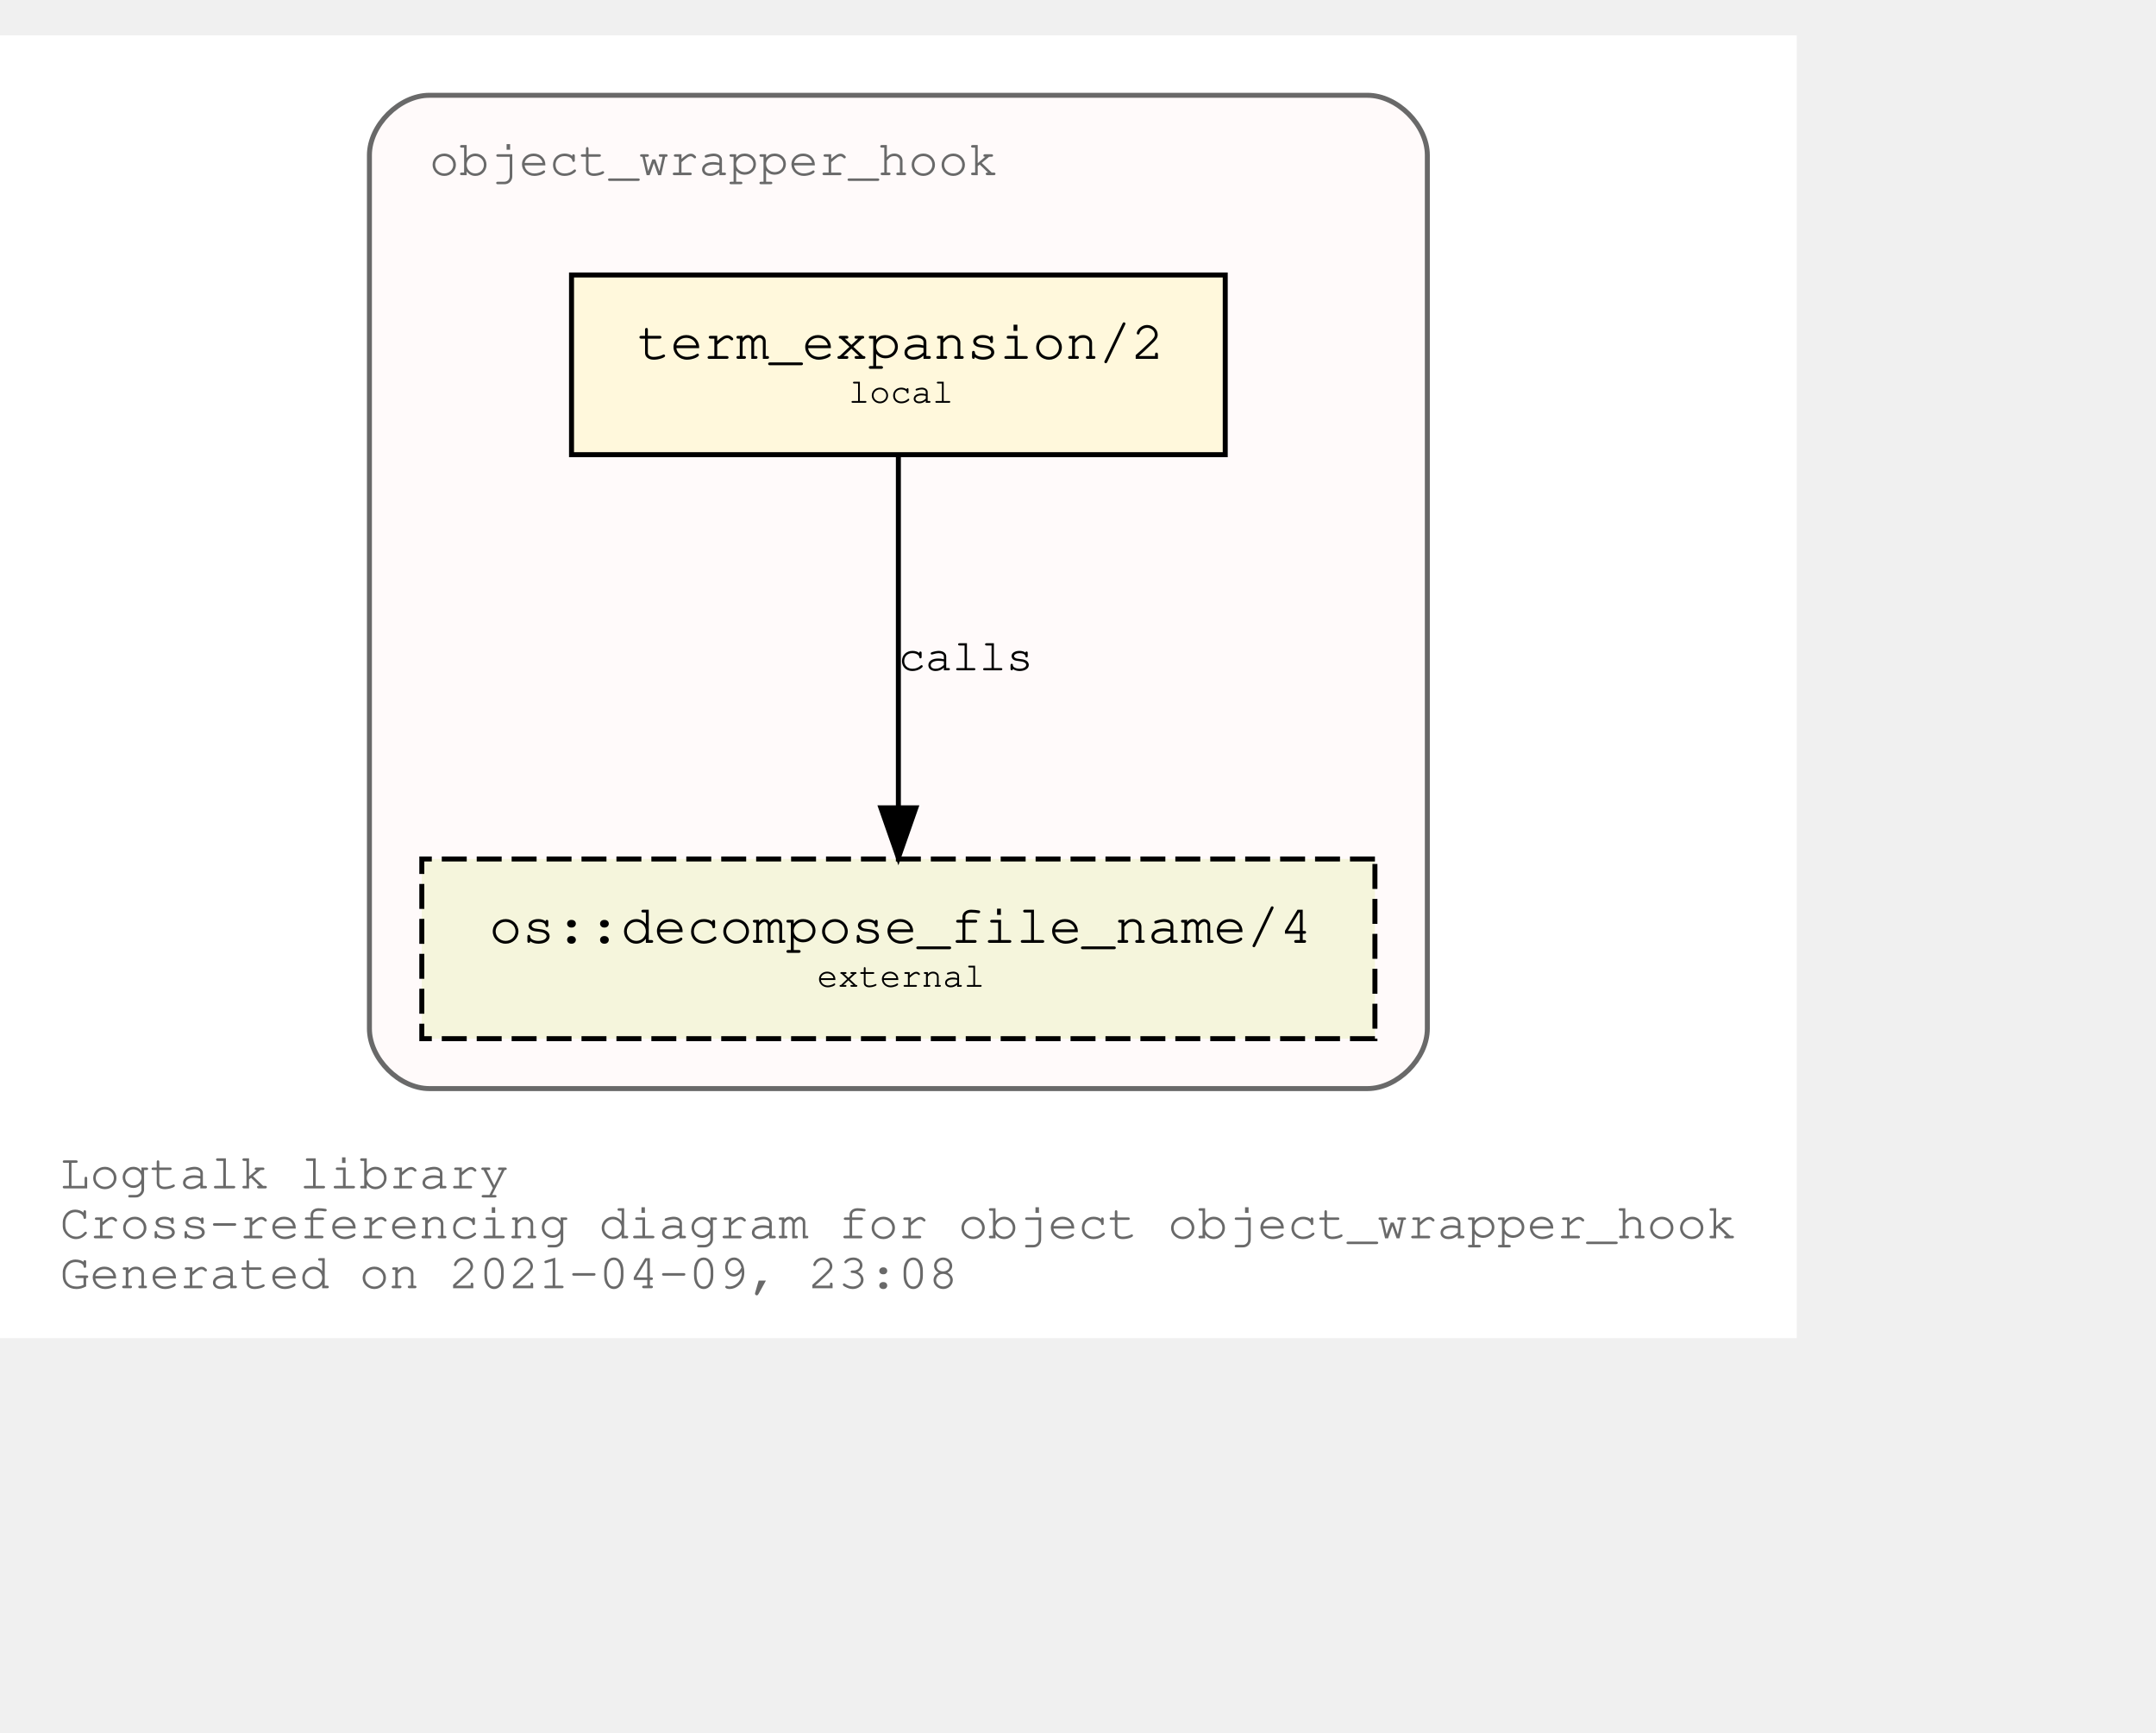
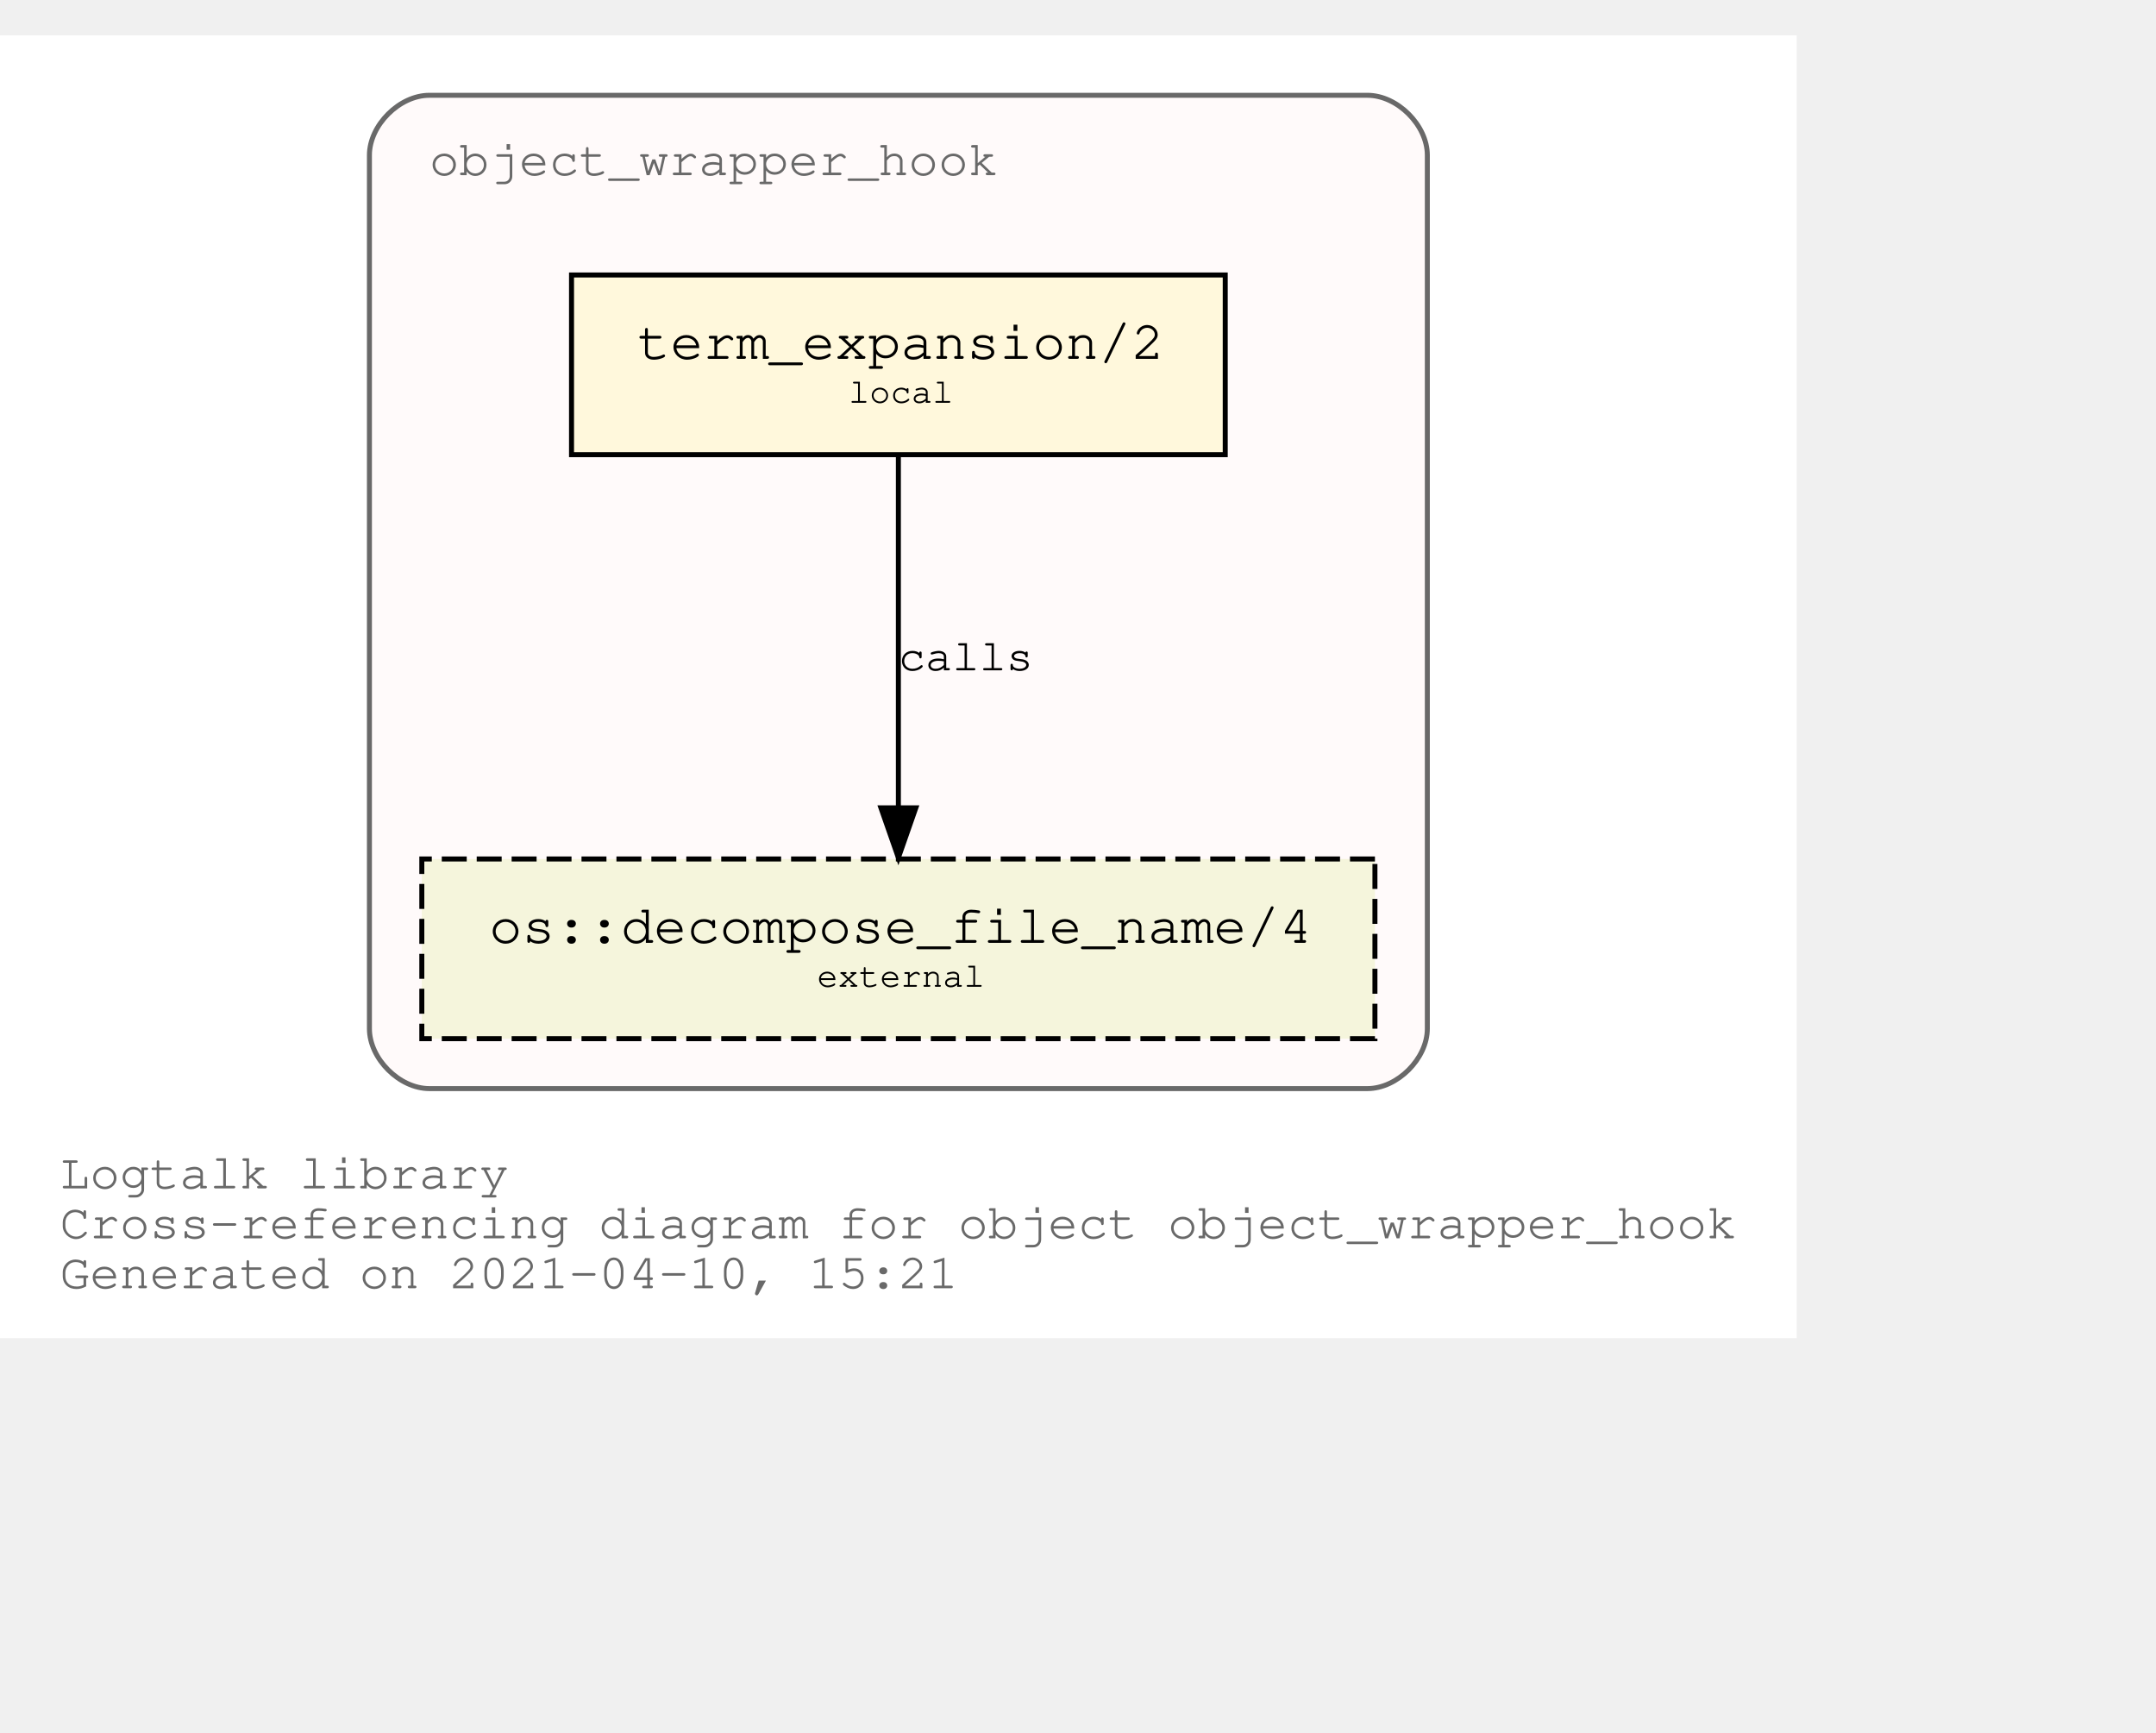
<svg xmlns="http://www.w3.org/2000/svg" xmlns:xlink="http://www.w3.org/1999/xlink" width="504pt" height="405pt" viewBox="72.00 72.00 432.05 333.00">
  <g id="graph0" class="graph" transform="scale(1 1) rotate(0) translate(76 329)">
    <polygon fill="white" stroke="transparent" points="-4,4 -4,-257 356.05,-257 356.05,4 -4,4" />
    <text text-anchor="start" x="8" y="-26" font-family="Courier,monospace" font-size="10.00" fill="dimgray">Logtalk library</text>
    <text text-anchor="start" x="8" y="-16" font-family="Courier,monospace" font-size="10.00" fill="dimgray">Cross-referencing diagram for object object_wrapper_hook</text>
-     <text text-anchor="start" x="8" y="-6" font-family="Courier,monospace" font-size="10.00" fill="dimgray">Generated on 2021-04-09, 23:08</text>
+     <text text-anchor="start" x="8" y="-6" font-family="Courier,monospace" font-size="10.00" fill="dimgray">Generated on 2021-04-10, 15:21</text>
    <g id="clust1" class="cluster">
      <g id="a_clust1">
        <a xlink:title="object_wrapper_hook">
          <path fill="snow" stroke="dimgray" d="M82.03,-46C82.03,-46 270.03,-46 270.03,-46 276.03,-46 282.03,-52 282.03,-58 282.03,-58 282.03,-233 282.03,-233 282.03,-239 276.03,-245 270.03,-245 270.03,-245 82.03,-245 82.03,-245 76.03,-245 70.03,-239 70.03,-233 70.03,-233 70.03,-58 70.03,-58 70.03,-52 76.03,-46 82.03,-46" />
          <g id="a_clust1_0">
-             <a xlink:href="https://github.com/LogtalkDotOrg/logtalk3/tree/5b7e3bc927c1220c8d38c44c65144c2f1cc4e826/library/hook_objects/object_wrapper_hook.lgt" xlink:title="https://github.com/LogtalkDotOrg/logtalk3/tree/5b7e3bc927c1220c8d38c44c65144c2f1cc4e826/library/hook_objects/object_wrapper_hook.lgt">
+             <a xlink:href="https://github.com/LogtalkDotOrg/logtalk3/tree/1e570ffdbcdc91d64d220591a78a67f795360ac9/library/hook_objects/object_wrapper_hook.lgt" xlink:title="https://github.com/LogtalkDotOrg/logtalk3/tree/1e570ffdbcdc91d64d220591a78a67f795360ac9/library/hook_objects/object_wrapper_hook.lgt">
              <text text-anchor="start" x="82.02" y="-229" font-family="Courier,monospace" font-size="10.00" fill="dimgray">object_wrapper_hook</text>
            </a>
          </g>
        </a>
      </g>
    </g>
    <g id="node1" class="node">
      <g id="a_node1">
-         <a xlink:href="https://github.com/LogtalkDotOrg/logtalk3/tree/5b7e3bc927c1220c8d38c44c65144c2f1cc4e826/library/hook_objects/object_wrapper_hook.lgt#L38" xlink:title="https://github.com/LogtalkDotOrg/logtalk3/tree/5b7e3bc927c1220c8d38c44c65144c2f1cc4e826/library/hook_objects/object_wrapper_hook.lgt#L38">
+         <a xlink:href="https://github.com/LogtalkDotOrg/logtalk3/tree/1e570ffdbcdc91d64d220591a78a67f795360ac9/library/hook_objects/object_wrapper_hook.lgt#L38" xlink:title="https://github.com/LogtalkDotOrg/logtalk3/tree/1e570ffdbcdc91d64d220591a78a67f795360ac9/library/hook_objects/object_wrapper_hook.lgt#L38">
          <polygon fill="cornsilk" stroke="black" points="241.53,-209 110.53,-209 110.53,-173 241.53,-173 241.53,-209" />
          <text text-anchor="start" x="118.83" y="-192.8" font-family="Courier,monospace" font-size="9.00"> </text>
          <text text-anchor="start" x="123.72" y="-192.2" font-family="Courier,monospace" font-size="11.00">term_expansion/2</text>
          <text text-anchor="start" x="228.83" y="-192.8" font-family="Courier,monospace" font-size="9.00"> </text>
          <text text-anchor="start" x="118.83" y="-182.8" font-family="Courier,monospace" font-size="9.00"> </text>
          <text text-anchor="start" x="166.03" y="-183.4" font-family="Courier,monospace" font-size="7.00">local</text>
          <text text-anchor="start" x="228.83" y="-182.8" font-family="Courier,monospace" font-size="9.00"> </text>
        </a>
      </g>
    </g>
    <g id="node2" class="node">
      <g id="a_node2">
        <a xlink:href="https://logtalk.org/library/osp_0.html#decompose_file_name/4" xlink:title="https://logtalk.org/library/osp_0.html#decompose_file_name/4">
          <polygon fill="beige" stroke="black" stroke-dasharray="5,2" points="271.53,-92 80.53,-92 80.53,-56 271.53,-56 271.53,-92" />
          <text text-anchor="start" x="88.83" y="-75.8" font-family="Courier,monospace" font-size="9.00"> </text>
          <text text-anchor="start" x="94.01" y="-75.2" font-family="Courier,monospace" font-size="11.00">os::decompose_file_name/4</text>
          <text text-anchor="start" x="258.83" y="-75.8" font-family="Courier,monospace" font-size="9.00"> </text>
          <text text-anchor="start" x="88.83" y="-65.8" font-family="Courier,monospace" font-size="9.00"> </text>
          <text text-anchor="start" x="159.72" y="-66.4" font-family="Courier,monospace" font-size="7.00">external</text>
          <text text-anchor="start" x="258.83" y="-65.8" font-family="Courier,monospace" font-size="9.00"> </text>
        </a>
      </g>
    </g>
    <g id="edge1" class="edge">
      <g id="a_edge1">
-         <a xlink:href="https://github.com/LogtalkDotOrg/logtalk3/tree/5b7e3bc927c1220c8d38c44c65144c2f1cc4e826/library/hook_objects/object_wrapper_hook.lgt#L38" xlink:title="calls">
+         <a xlink:href="https://github.com/LogtalkDotOrg/logtalk3/tree/1e570ffdbcdc91d64d220591a78a67f795360ac9/library/hook_objects/object_wrapper_hook.lgt#L38" xlink:title="calls">
          <path fill="none" stroke="black" d="M176.03,-172.53C176.03,-153.94 176.03,-124.24 176.03,-102.5" />
          <polygon fill="black" stroke="black" points="179.53,-102.25 176.03,-92.25 172.53,-102.25 179.53,-102.25" />
        </a>
      </g>
      <g id="a_edge1-label">
-         <a xlink:href="https://github.com/LogtalkDotOrg/logtalk3/tree/5b7e3bc927c1220c8d38c44c65144c2f1cc4e826/library/hook_objects/object_wrapper_hook.lgt#L38" xlink:title="https://github.com/LogtalkDotOrg/logtalk3/tree/5b7e3bc927c1220c8d38c44c65144c2f1cc4e826/library/hook_objects/object_wrapper_hook.lgt#L38">
+         <a xlink:href="https://github.com/LogtalkDotOrg/logtalk3/tree/1e570ffdbcdc91d64d220591a78a67f795360ac9/library/hook_objects/object_wrapper_hook.lgt#L38" xlink:title="https://github.com/LogtalkDotOrg/logtalk3/tree/1e570ffdbcdc91d64d220591a78a67f795360ac9/library/hook_objects/object_wrapper_hook.lgt#L38">
          <text text-anchor="start" x="176.03" y="-129.8" font-family="Courier,monospace" font-size="9.00">calls</text>
        </a>
      </g>
    </g>
  </g>
</svg>
